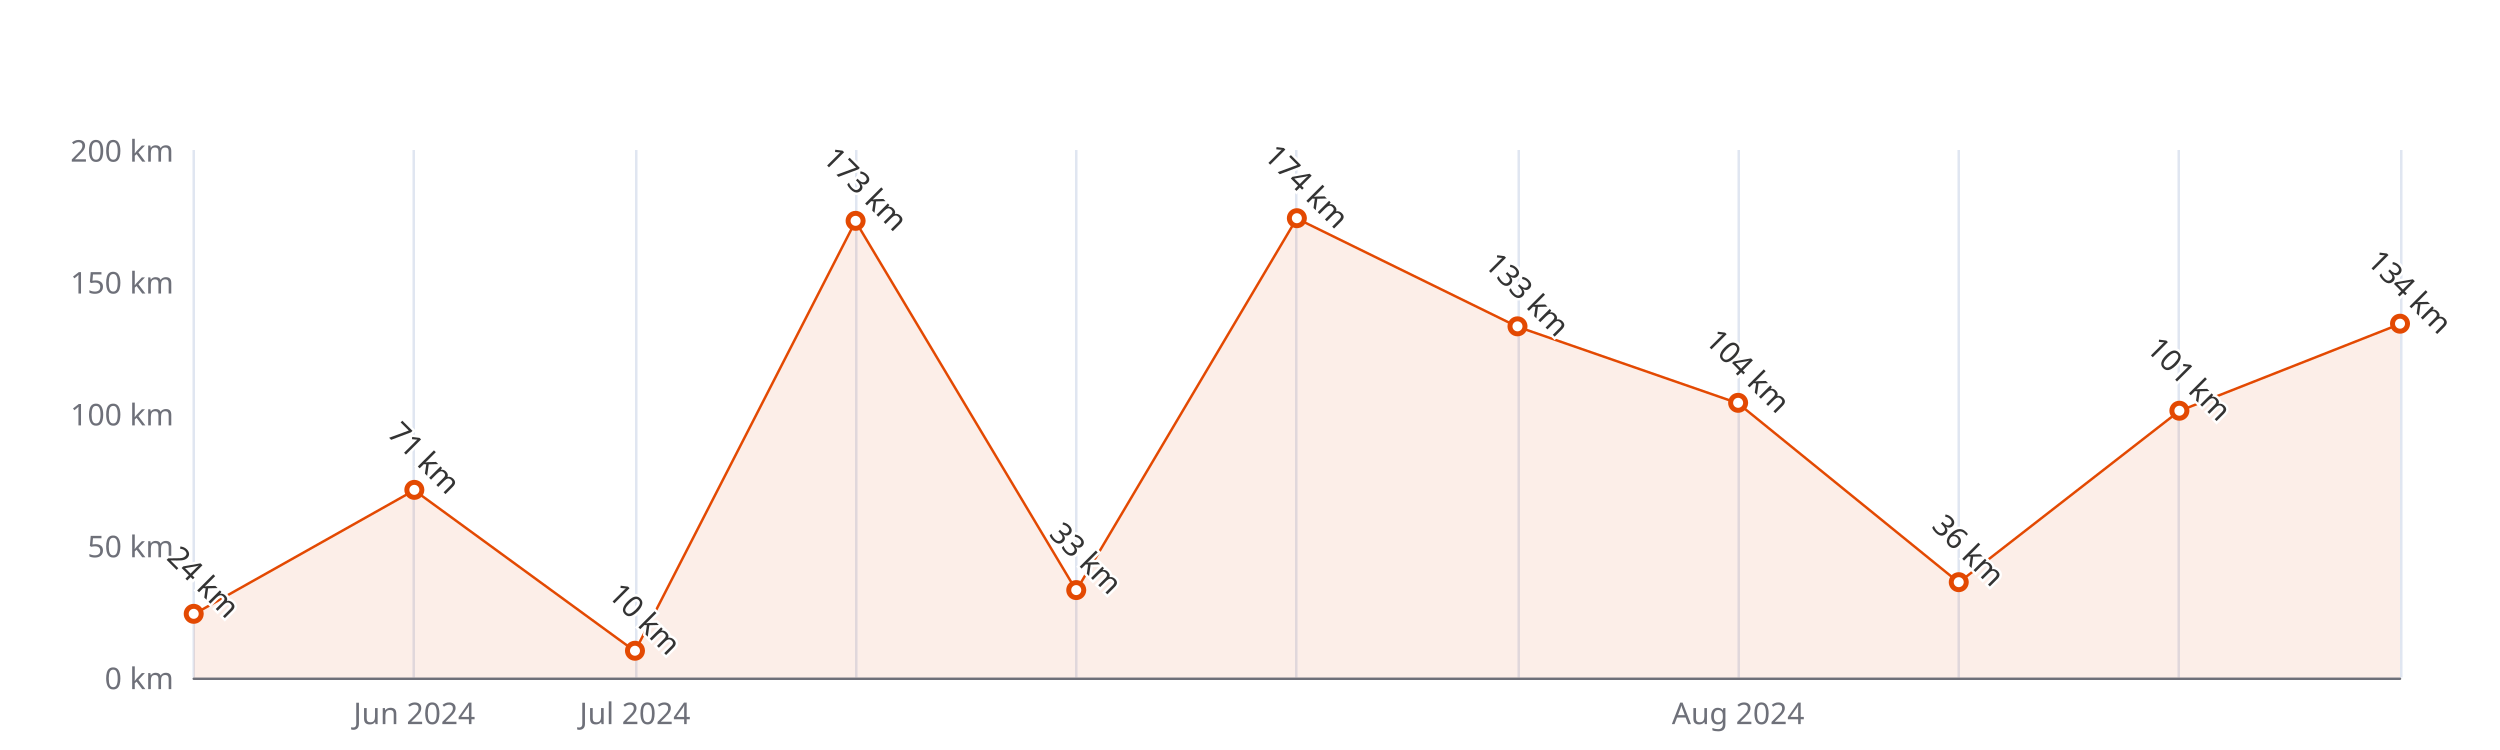
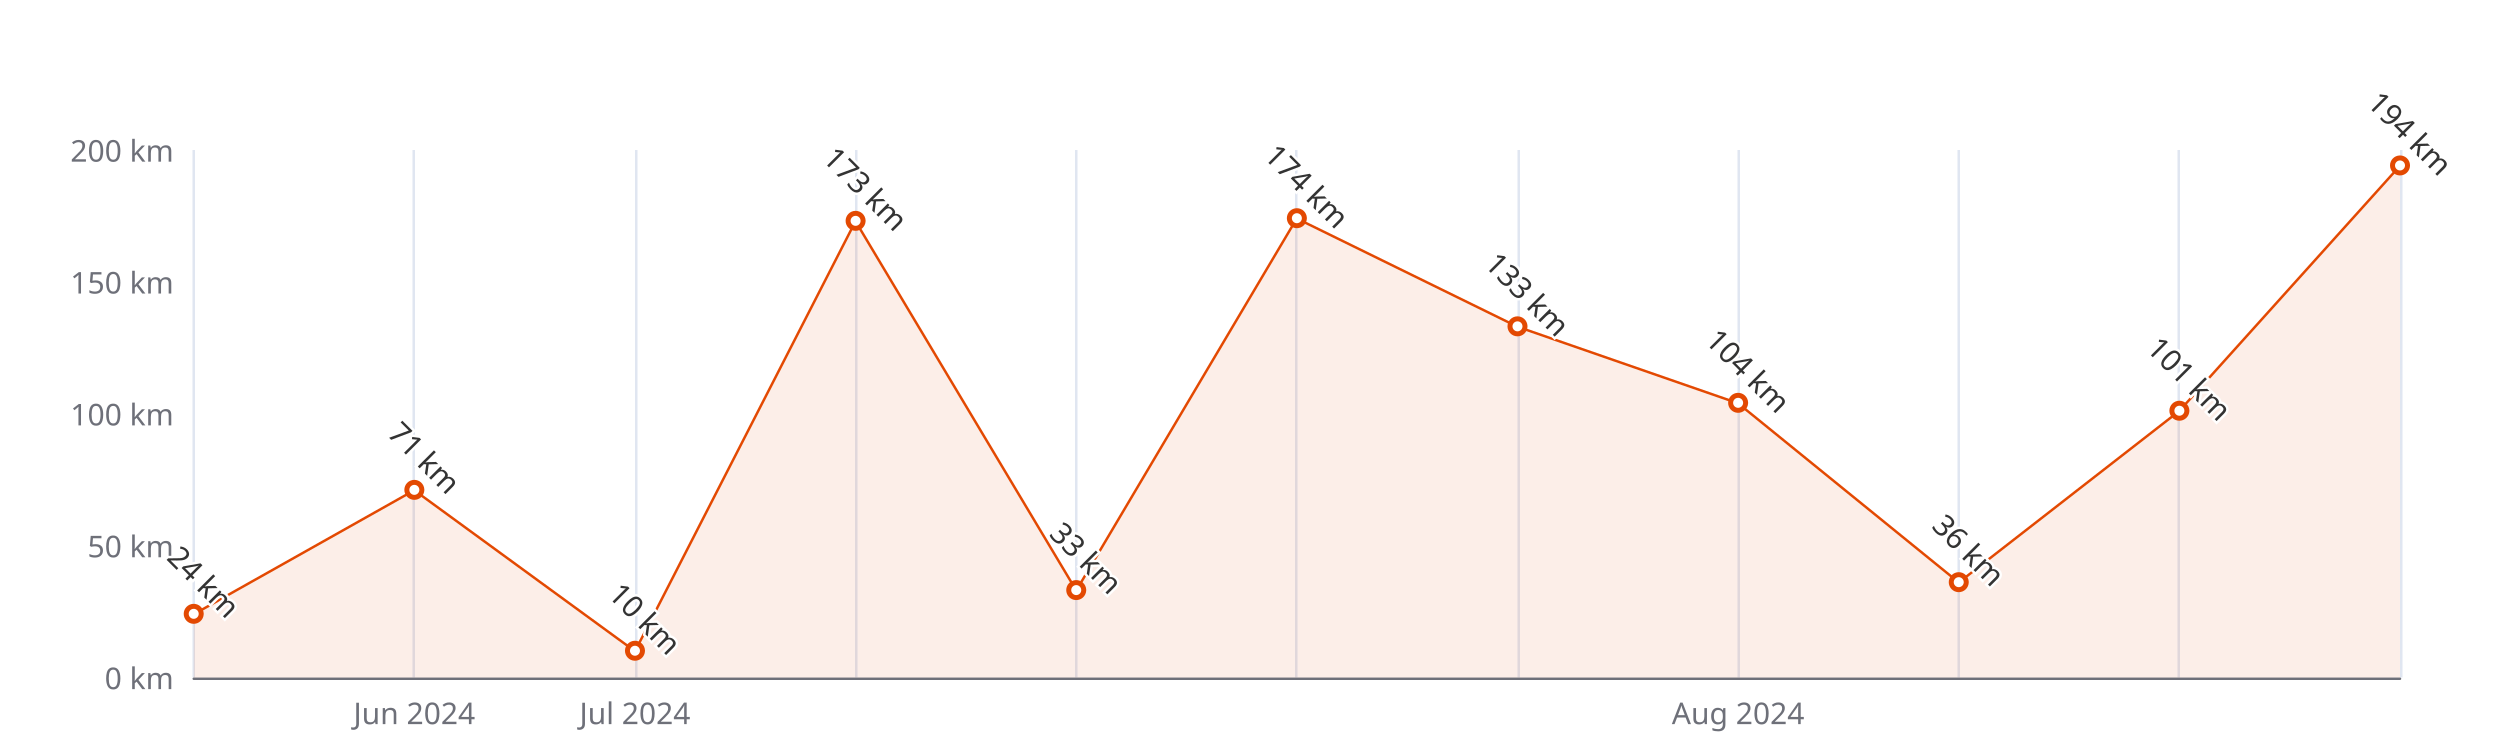
<svg xmlns="http://www.w3.org/2000/svg" width="1000" height="300" version="1.1" baseProfile="full" viewBox="0 0 1000 300">
  <rect width="1000" height="300" x="0" y="0" id="0" fill="#ffffff" />
  <path d="M77.5 60L77.5 271" fill="none" stroke="#E0E6F1" />
  <path d="M165.5 60L165.5 271" fill="none" stroke="#E0E6F1" />
  <path d="M254.5 60L254.5 271" fill="none" stroke="#E0E6F1" />
  <path d="M342.5 60L342.5 271" fill="none" stroke="#E0E6F1" />
  <path d="M430.5 60L430.5 271" fill="none" stroke="#E0E6F1" />
  <path d="M518.5 60L518.5 271" fill="none" stroke="#E0E6F1" />
  <path d="M607.5 60L607.5 271" fill="none" stroke="#E0E6F1" />
  <path d="M695.5 60L695.5 271" fill="none" stroke="#E0E6F1" />
  <path d="M783.5 60L783.5 271" fill="none" stroke="#E0E6F1" />
  <path d="M871.5 60L871.5 271" fill="none" stroke="#E0E6F1" />
  <path d="M960.5 60L960.5 271" fill="none" stroke="#E0E6F1" />
  <path d="M77.5 271.5L960 271.5" fill="none" stroke="#6E7079" stroke-linecap="round" />
  <text dominant-baseline="central" text-anchor="end" style="font-size:12px;font-family:sans-serif;" xml:space="preserve" transform="translate(69.48 271)" fill="#6E7079">0 km</text>
  <text dominant-baseline="central" text-anchor="end" style="font-size:12px;font-family:sans-serif;" xml:space="preserve" transform="translate(69.48 218.25)" fill="#6E7079">50 km</text>
  <text dominant-baseline="central" text-anchor="end" style="font-size:12px;font-family:sans-serif;" xml:space="preserve" transform="translate(69.48 165.5)" fill="#6E7079">100 km</text>
  <text dominant-baseline="central" text-anchor="end" style="font-size:12px;font-family:sans-serif;" xml:space="preserve" transform="translate(69.48 112.75)" fill="#6E7079">150 km</text>
  <text dominant-baseline="central" text-anchor="end" style="font-size:12px;font-family:sans-serif;" xml:space="preserve" transform="translate(69.48 60)" fill="#6E7079">200 km</text>
  <text dominant-baseline="central" text-anchor="middle" style="font-size:12px;font-family:sans-serif;" xml:space="preserve" y="6" transform="translate(165.732 279)" fill="#6E7079">Jun 2024</text>
  <text dominant-baseline="central" text-anchor="middle" style="font-size:12px;font-family:sans-serif;" xml:space="preserve" y="6" transform="translate(253.984 279)" fill="#6E7079">Jul 2024</text>
  <text dominant-baseline="central" text-anchor="middle" style="font-size:12px;font-family:sans-serif;" xml:space="preserve" y="6" transform="translate(695.244 279)" fill="#6E7079">Aug 2024</text>
  <g clip-path="url(#zr5-c0)">
-     <path d="M77.5 245.7L165.7 196.1L254 260.5L342.2 88.5L430.5 236.2L518.7 87.4L607 130.7L695.2 161.3L783.5 233L871.7 164.4L960 129.6L960 271L871.7 271L783.5 271L695.2 271L607 271L518.7 271L430.5 271L342.2 271L254 271L165.7 271L77.5 271Z" fill="rgb(227,73,2)" fill-opacity="0.09" />
-     <path d="M77.5 245.7L165.7 196.1L254 260.5L342.2 88.5L430.5 236.2L518.7 87.4L607 130.7L695.2 161.3L783.5 233L871.7 164.4L960 129.6" fill="none" stroke="#E34902" stroke-linejoin="bevel" />
+     <path d="M77.5 245.7L165.7 196.1L254 260.5L342.2 88.5L430.5 236.2L518.7 87.4L607 130.7L695.2 161.3L783.5 233L871.7 164.4L960 66.3L960 271L871.7 271L783.5 271L695.2 271L607 271L518.7 271L430.5 271L342.2 271L254 271L165.7 271L77.5 271Z" fill="rgb(227,73,2)" fill-opacity="0.09" />
+     <path d="M77.5 245.7L165.7 196.1L254 260.5L342.2 88.5L430.5 236.2L518.7 87.4L607 130.7L695.2 161.3L783.5 233L871.7 164.4L960 66.3" fill="none" stroke="#E34902" stroke-linejoin="bevel" />
  </g>
  <path d="M1 0A1 1 0 1 1 1 -0.1A1 1 0 0 1 1 0" transform="matrix(3,0,0,3,77.48,245.68)" fill="#fff" stroke="#E34902" stroke-width="0.667" />
  <path d="M1 0A1 1 0 1 1 1 -0.1A1 1 0 0 1 1 0" transform="matrix(3,0,0,3,165.732,196.095)" fill="#fff" stroke="#E34902" stroke-width="0.667" />
  <path d="M1 0A1 1 0 1 1 1 -0.1A1 1 0 0 1 1 0" transform="matrix(3,0,0,3,253.984,260.45)" fill="#fff" stroke="#E34902" stroke-width="0.667" />
  <path d="M1 0A1 1 0 1 1 1 -0.1A1 1 0 0 1 1 0" transform="matrix(3,0,0,3,342.236,88.485)" fill="#fff" stroke="#E34902" stroke-width="0.667" />
  <path d="M1 0A1 1 0 1 1 1 -0.1A1 1 0 0 1 1 0" transform="matrix(3,0,0,3,430.488,236.185)" fill="#fff" stroke="#E34902" stroke-width="0.667" />
  <path d="M1 0A1 1 0 1 1 1 -0.1A1 1 0 0 1 1 0" transform="matrix(3,0,0,3,518.74,87.43)" fill="#fff" stroke="#E34902" stroke-width="0.667" />
  <path d="M1 0A1 1 0 1 1 1 -0.1A1 1 0 0 1 1 0" transform="matrix(3,0,0,3,606.992,130.685)" fill="#fff" stroke="#E34902" stroke-width="0.667" />
  <path d="M1 0A1 1 0 1 1 1 -0.1A1 1 0 0 1 1 0" transform="matrix(3,0,0,3,695.244,161.28)" fill="#fff" stroke="#E34902" stroke-width="0.667" />
  <path d="M1 0A1 1 0 1 1 1 -0.1A1 1 0 0 1 1 0" transform="matrix(3,0,0,3,783.496,233.02)" fill="#fff" stroke="#E34902" stroke-width="0.667" />
  <path d="M1 0A1 1 0 1 1 1 -0.1A1 1 0 0 1 1 0" transform="matrix(3,0,0,3,871.748,164.445)" fill="#fff" stroke="#E34902" stroke-width="0.667" />
-   <path d="M1 0A1 1 0 1 1 1 -0.1A1 1 0 0 1 1 0" transform="matrix(3,0,0,3,960,129.63)" fill="#fff" stroke="#E34902" stroke-width="0.667" />
+   <path d="M1 0A1 1 0 1 1 1 -0.1A1 1 0 0 1 1 0" transform="matrix(3,0,0,3,960,66.33)" fill="#fff" stroke="#E34902" stroke-width="0.667" />
  <text dominant-baseline="central" text-anchor="middle" style="font-size:12px;font-family:sans-serif;" xml:space="preserve" y="-6" transform="matrix(0.707,0.707,-0.707,0.707,77.48,236.68)" fill="#333" stroke="rgb(255,255,255)" stroke-width="2" paint-order="stroke" stroke-miterlimit="2">24 km</text>
  <text dominant-baseline="central" text-anchor="middle" style="font-size:12px;font-family:sans-serif;" xml:space="preserve" y="-6" transform="matrix(0.707,0.707,-0.707,0.707,165.732,187.095)" fill="#333" stroke="rgb(255,255,255)" stroke-width="2" paint-order="stroke" stroke-miterlimit="2">71 km</text>
  <text dominant-baseline="central" text-anchor="middle" style="font-size:12px;font-family:sans-serif;" xml:space="preserve" y="-6" transform="matrix(0.707,0.707,-0.707,0.707,253.984,251.45)" fill="#333" stroke="rgb(255,255,255)" stroke-width="2" paint-order="stroke" stroke-miterlimit="2">10 km</text>
  <text dominant-baseline="central" text-anchor="middle" style="font-size:12px;font-family:sans-serif;" xml:space="preserve" y="-6" transform="matrix(0.707,0.707,-0.707,0.707,342.236,79.485)" fill="#333" stroke="rgb(255,255,255)" stroke-width="2" paint-order="stroke" stroke-miterlimit="2">173 km</text>
  <text dominant-baseline="central" text-anchor="middle" style="font-size:12px;font-family:sans-serif;" xml:space="preserve" y="-6" transform="matrix(0.707,0.707,-0.707,0.707,430.488,227.185)" fill="#333" stroke="rgb(255,255,255)" stroke-width="2" paint-order="stroke" stroke-miterlimit="2">33 km</text>
  <text dominant-baseline="central" text-anchor="middle" style="font-size:12px;font-family:sans-serif;" xml:space="preserve" y="-6" transform="matrix(0.707,0.707,-0.707,0.707,518.74,78.43)" fill="#333" stroke="rgb(255,255,255)" stroke-width="2" paint-order="stroke" stroke-miterlimit="2">174 km</text>
  <text dominant-baseline="central" text-anchor="middle" style="font-size:12px;font-family:sans-serif;" xml:space="preserve" y="-6" transform="matrix(0.707,0.707,-0.707,0.707,606.992,121.685)" fill="#333" stroke="rgb(255,255,255)" stroke-width="2" paint-order="stroke" stroke-miterlimit="2">133 km</text>
  <text dominant-baseline="central" text-anchor="middle" style="font-size:12px;font-family:sans-serif;" xml:space="preserve" y="-6" transform="matrix(0.707,0.707,-0.707,0.707,695.244,152.28)" fill="#333" stroke="rgb(255,255,255)" stroke-width="2" paint-order="stroke" stroke-miterlimit="2">104 km</text>
  <text dominant-baseline="central" text-anchor="middle" style="font-size:12px;font-family:sans-serif;" xml:space="preserve" y="-6" transform="matrix(0.707,0.707,-0.707,0.707,783.496,224.02)" fill="#333" stroke="rgb(255,255,255)" stroke-width="2" paint-order="stroke" stroke-miterlimit="2">36 km</text>
  <text dominant-baseline="central" text-anchor="middle" style="font-size:12px;font-family:sans-serif;" xml:space="preserve" y="-6" transform="matrix(0.707,0.707,-0.707,0.707,871.748,155.445)" fill="#333" stroke="rgb(255,255,255)" stroke-width="2" paint-order="stroke" stroke-miterlimit="2">101 km</text>
-   <text dominant-baseline="central" text-anchor="middle" style="font-size:12px;font-family:sans-serif;" xml:space="preserve" y="-6" transform="matrix(0.707,0.707,-0.707,0.707,960,120.63)" fill="#333" stroke="rgb(255,255,255)" stroke-width="2" paint-order="stroke" stroke-miterlimit="2">134 km</text>
+   <text dominant-baseline="central" text-anchor="middle" style="font-size:12px;font-family:sans-serif;" xml:space="preserve" y="-6" transform="matrix(0.707,0.707,-0.707,0.707,960,57.33)" fill="#333" stroke="rgb(255,255,255)" stroke-width="2" paint-order="stroke" stroke-miterlimit="2">194 km</text>
  <defs>
    <clipPath id="zr5-c0">
      <path d="M76 59.5l884 0l0 212l-884 0Z" fill="#000" />
    </clipPath>
  </defs>
</svg>
